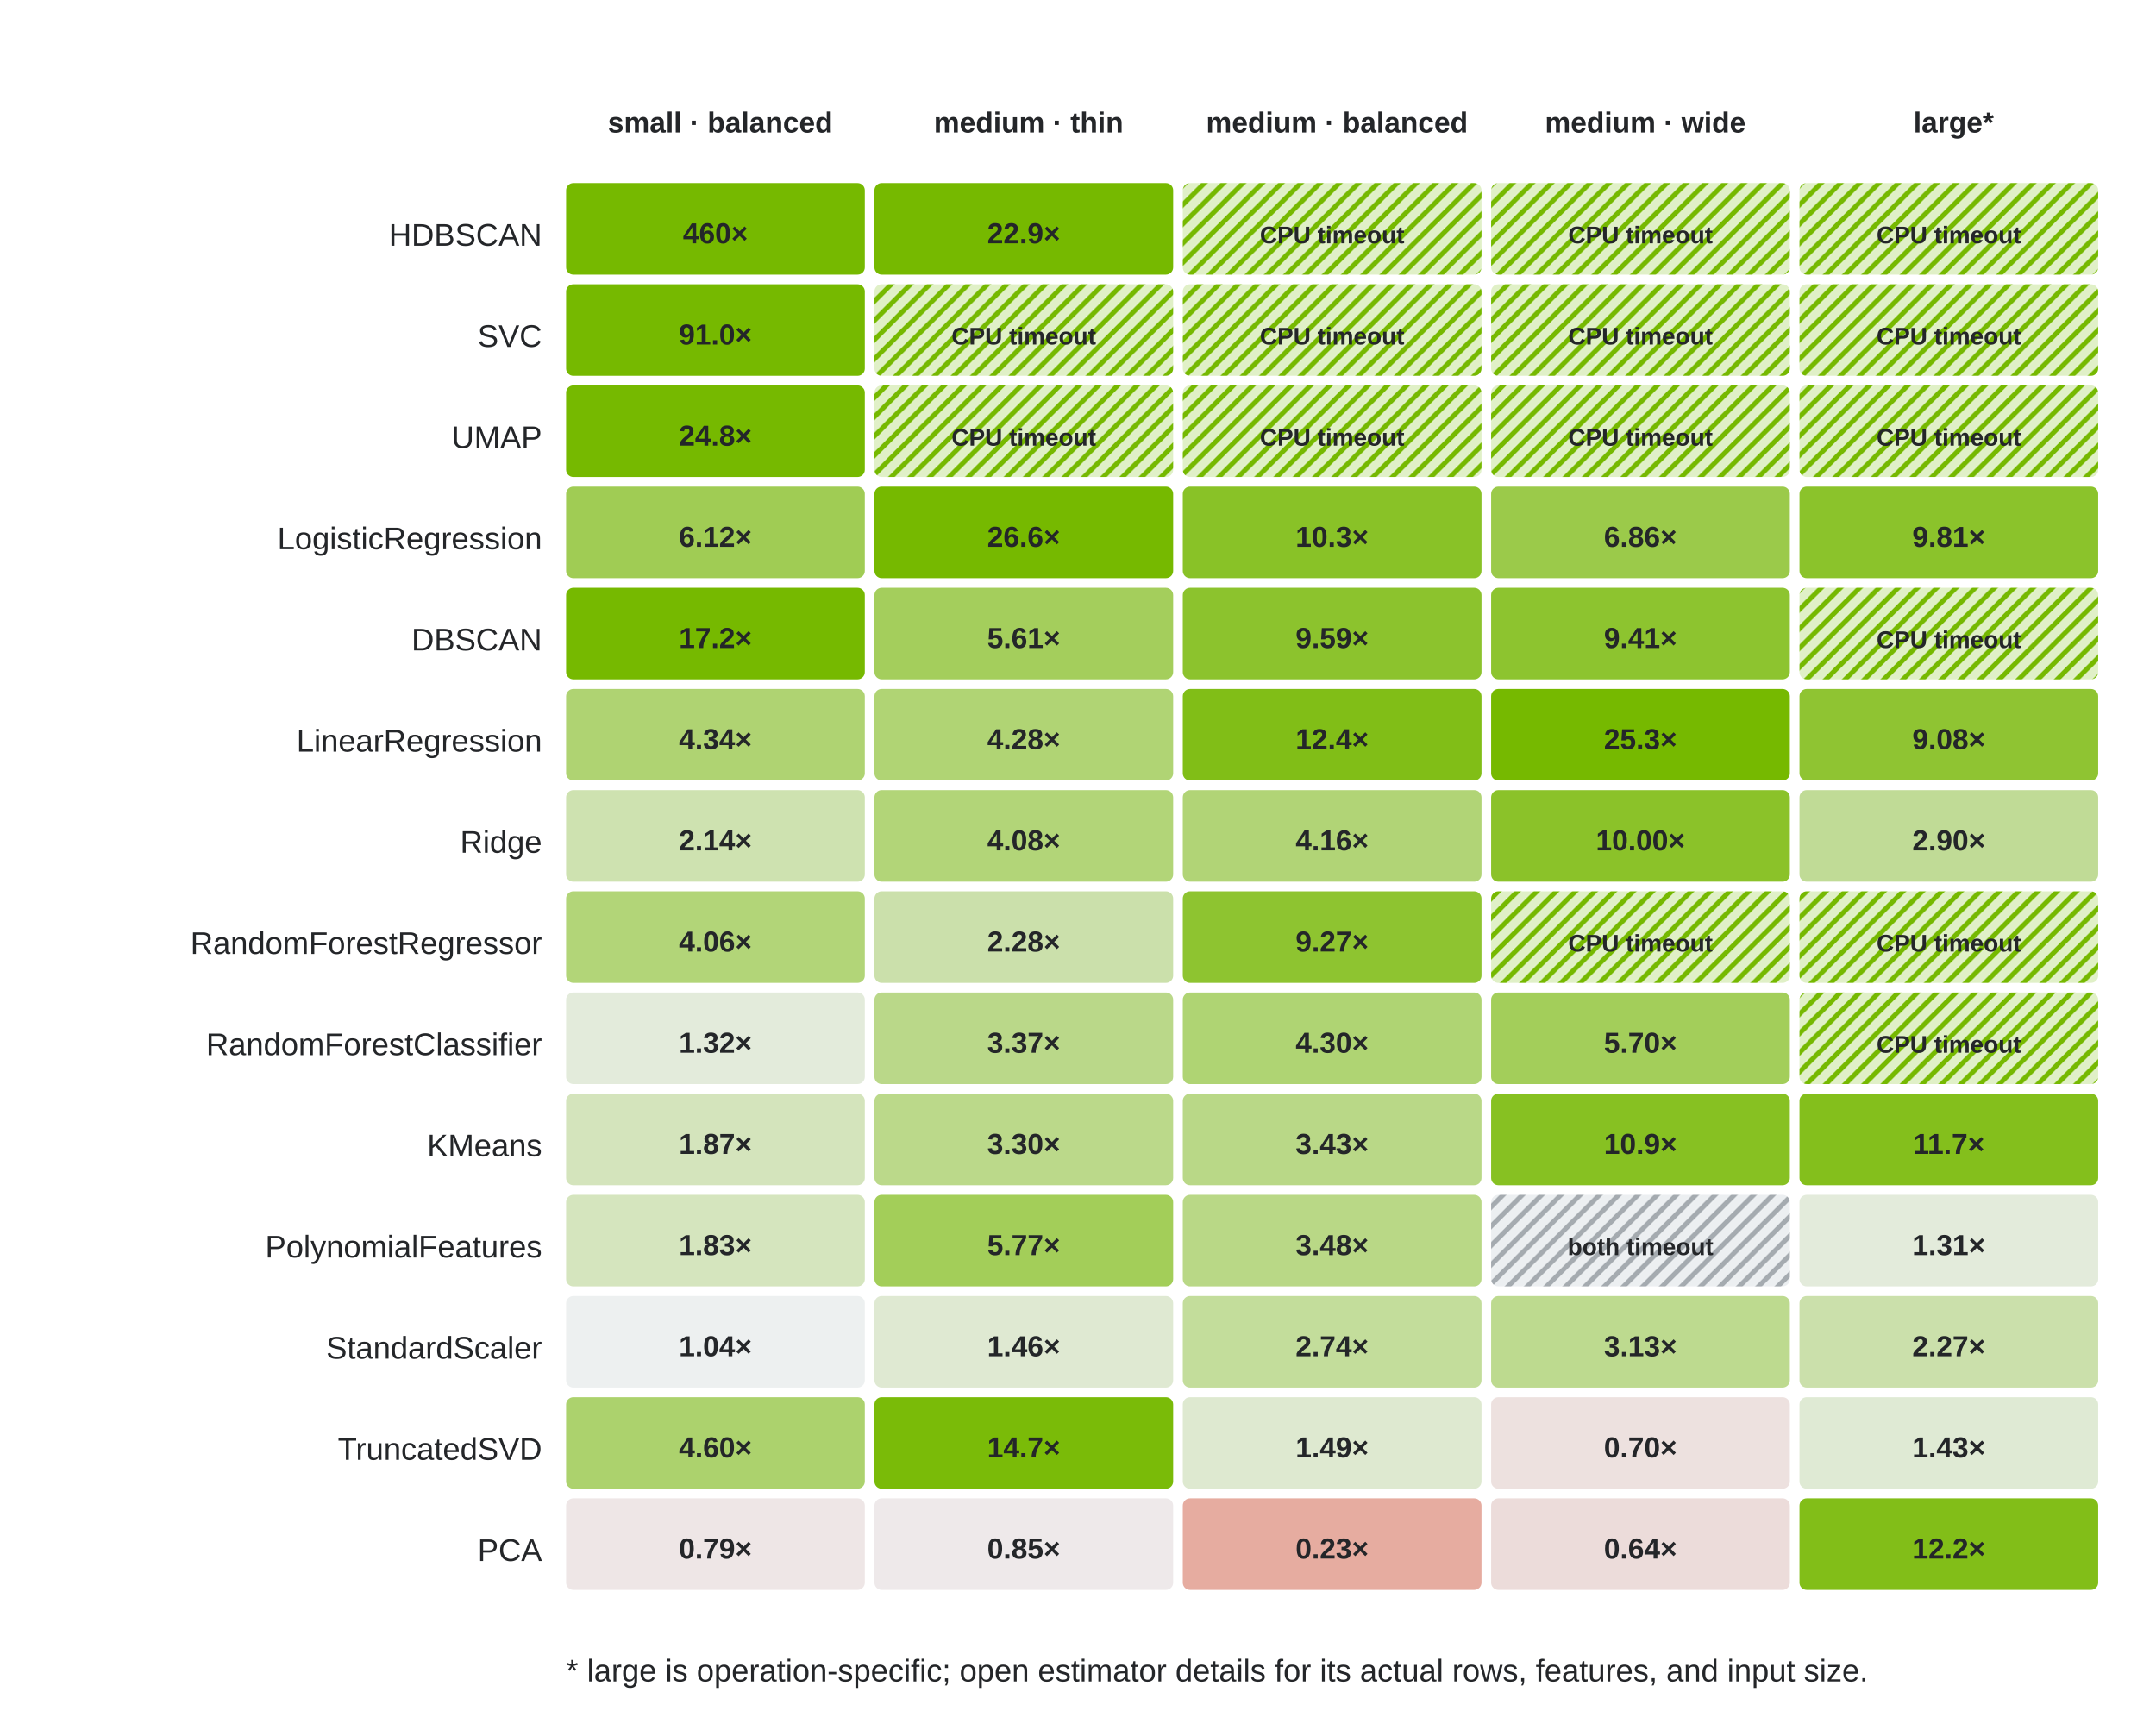
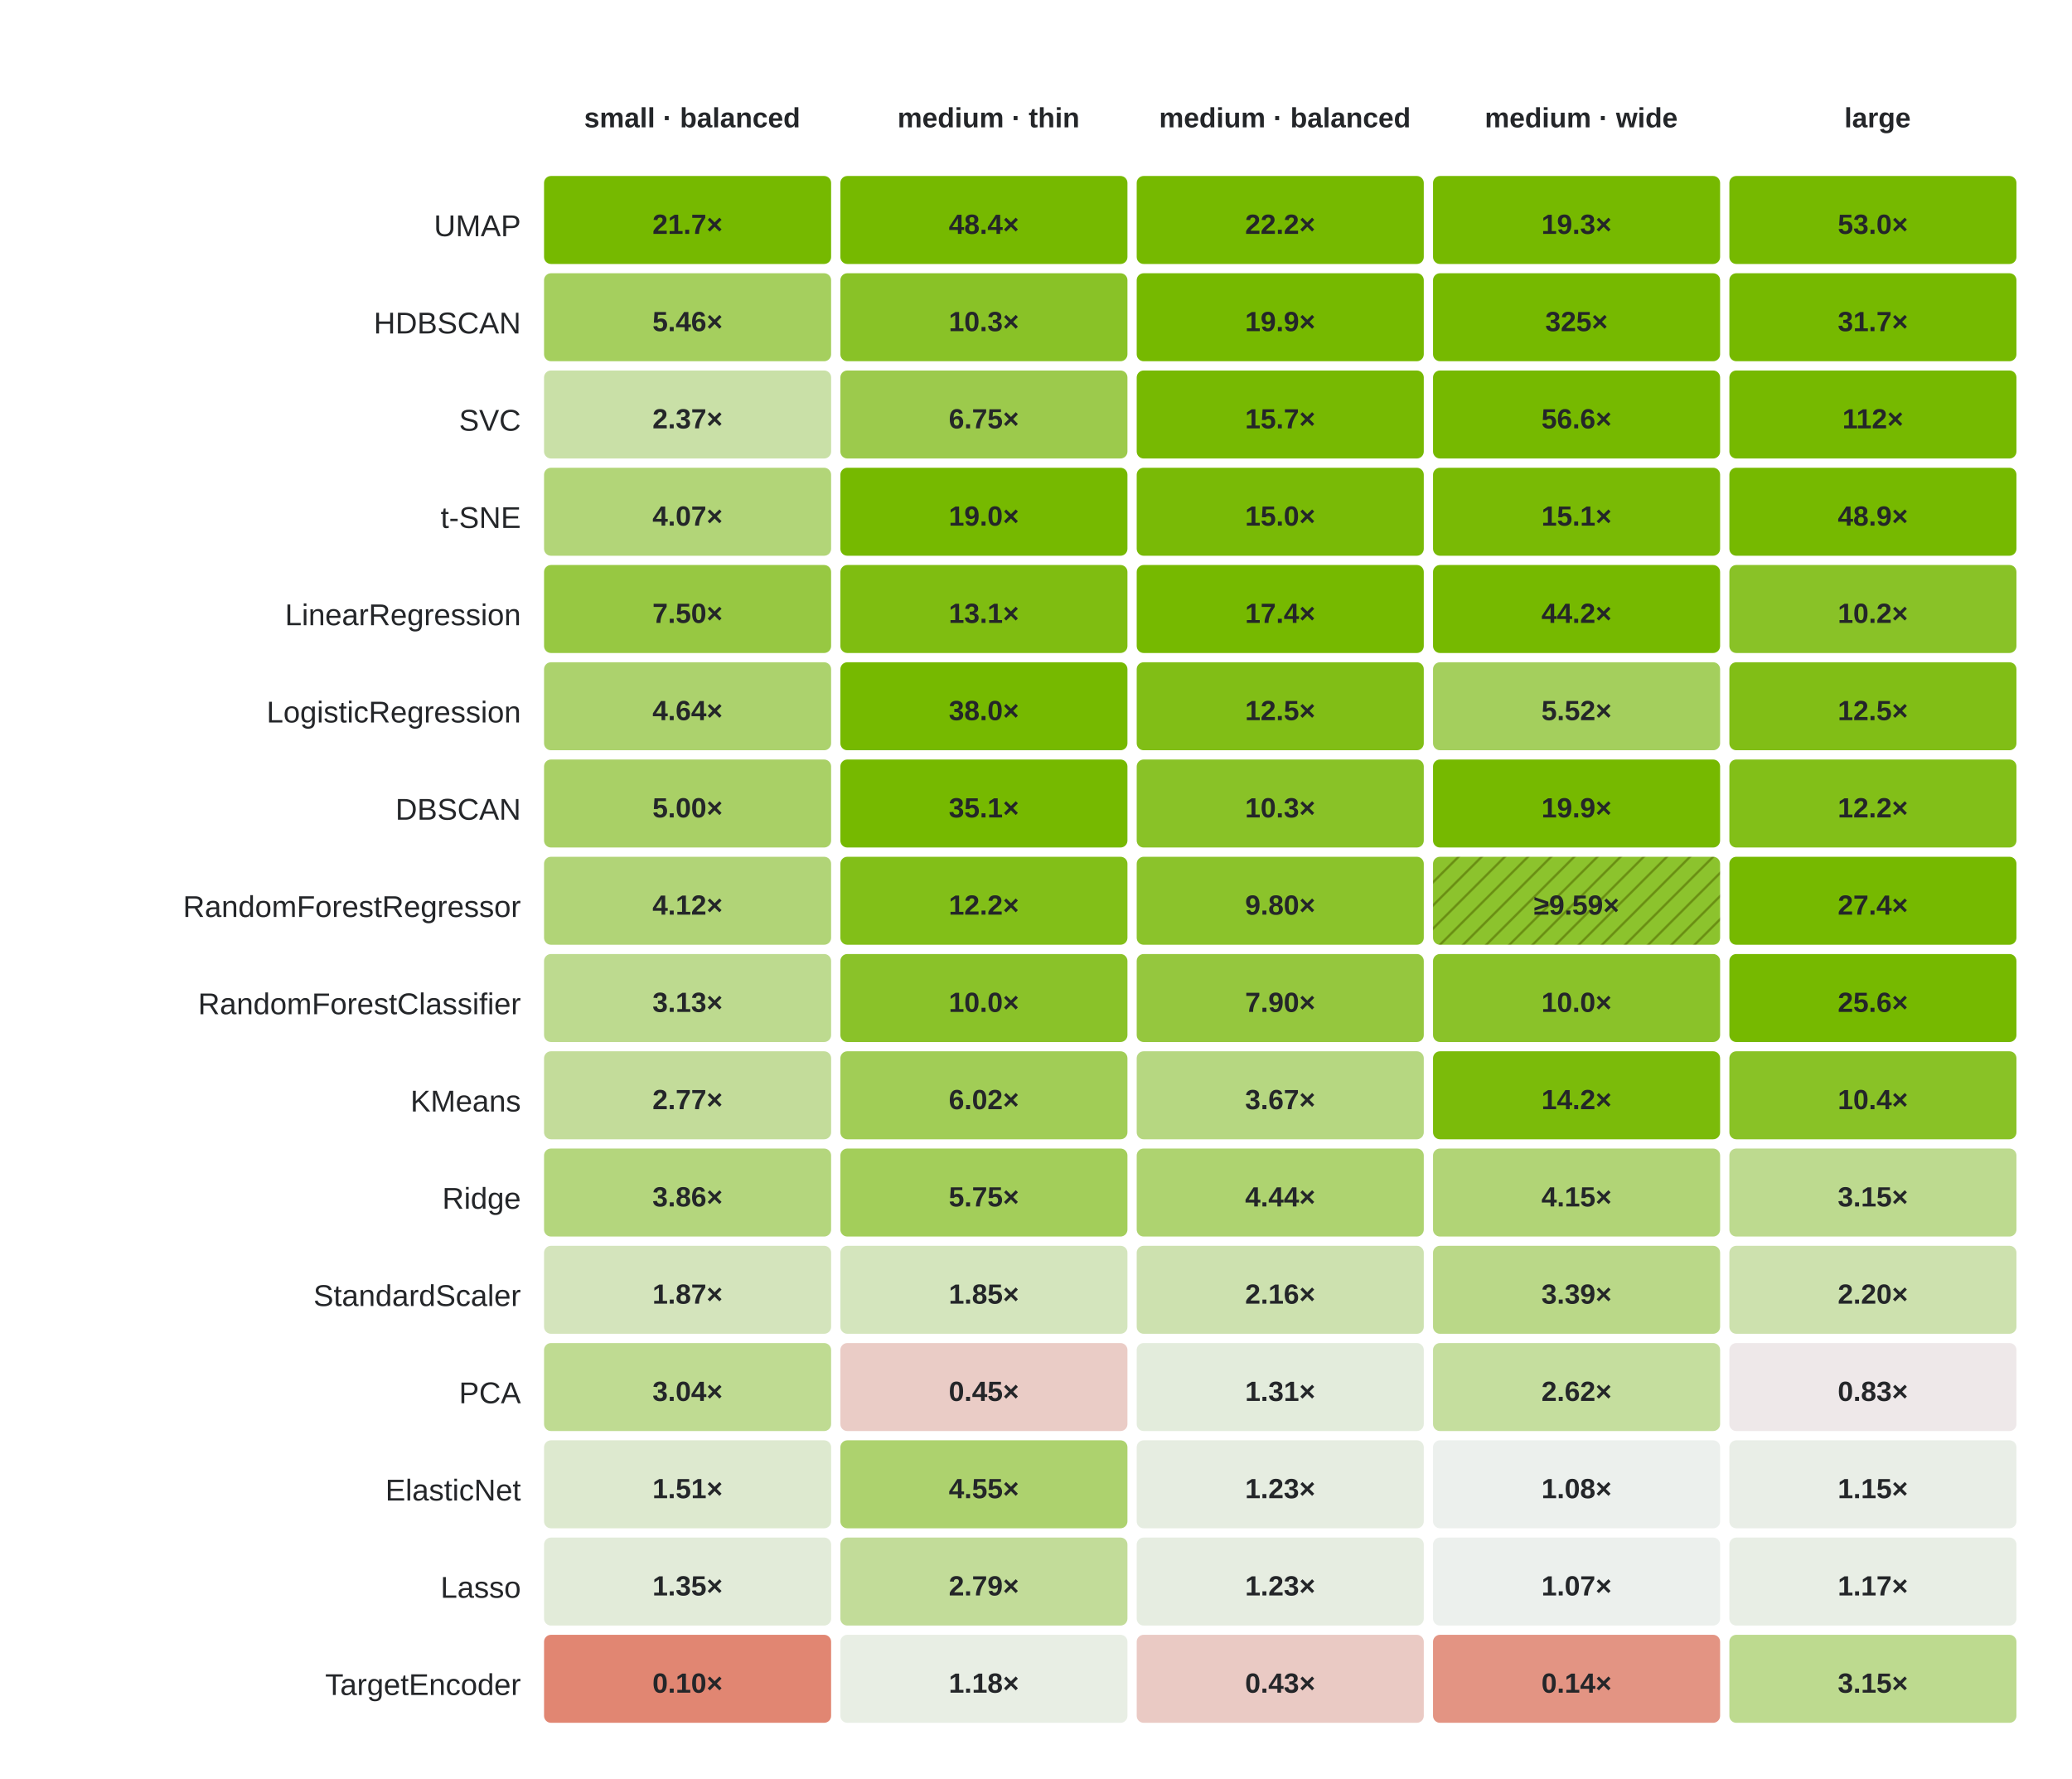
- <svg xmlns="http://www.w3.org/2000/svg" role="img" aria-labelledby="title desc" viewBox="0 0 895 710" width="895" height="710">
+ <svg xmlns="http://www.w3.org/2000/svg" role="img" aria-labelledby="title desc" viewBox="0 0 895 768" width="895" height="768">
  <defs>
-     <pattern id="timeout" width="8" height="8" patternUnits="userSpaceOnUse">
-       <rect width="8" height="8" fill="#eceff1" />
-       <path d="M-2 2L2-2M0 8L8 0M6 10L10 6" stroke="#a5abb0" stroke-width="2" />
+     <pattern id="timeout" width="10" height="10" patternUnits="userSpaceOnUse">
+       <rect width="10" height="10" fill="#eceff1" />
+       <path d="M-2 2L2-2M0 10L10 0M8 12L12 8" stroke="#8f969c" stroke-width="1" stroke-opacity="0.6" />
    </pattern>
-     <pattern id="cpu-timeout" width="8" height="8" patternUnits="userSpaceOnUse">
-       <rect width="8" height="8" fill="#e0f0c7" />
-       <path d="M-2 2L2-2M0 8L8 0M6 10L10 6" stroke="#76b900" stroke-width="2" />
+     <pattern id="lower-bound-8cc32d" width="10" height="10" patternUnits="userSpaceOnUse">
+       <rect width="10" height="10" fill="#8cc32d" />
+       <path d="M-2 2L2-2M0 10L10 0M8 12L12 8" stroke="#4f6500" stroke-width="1" stroke-opacity="0.55" />
    </pattern>
  </defs>
  <style>text{font-family:Arial,sans-serif;fill:#242629}.label{font-size:13px}.head{font-size:12px;font-weight:700}.cell{font-size:12px;font-weight:700}.timeout{font-size:10px}.operation-link{text-decoration:none}.operation-link .label{fill:#242629}</style>
  <text class="head" x="299" y="55" text-anchor="middle">small · balanced</text>
  <text class="head" x="427" y="55" text-anchor="middle">medium · thin</text>
  <text class="head" x="555" y="55" text-anchor="middle">medium · balanced</text>
  <text class="head" x="683" y="55" text-anchor="middle">medium · wide</text>
-   <text class="head" x="811" y="55" text-anchor="middle">large*</text>
+   <text class="head" x="811" y="55" text-anchor="middle">large</text>
+   <a class="operation-link" href="../../cuml-accel/benchmarks/#benchmark-umap" target="_top" aria-label="UMAP.fit_transform; open UMAP estimator details">
+     <text class="label" x="225" y="102" text-anchor="end">UMAP</text>
+   </a>
+   <g role="img" aria-label="UMAP.fit_transform, small.balanced: 21.7×">
+     <rect x="235" y="76" width="124" height="38" rx="3" fill="#76b900" />
+     <text class="cell" x="297" y="101" text-anchor="middle">21.7×</text>
+   </g>
+   <g role="img" aria-label="UMAP.fit_transform, medium.thin: 48.4×">
+     <rect x="363" y="76" width="124" height="38" rx="3" fill="#76b900" />
+     <text class="cell" x="425" y="101" text-anchor="middle">48.4×</text>
+   </g>
+   <g role="img" aria-label="UMAP.fit_transform, medium.balanced: 22.2×">
+     <rect x="491" y="76" width="124" height="38" rx="3" fill="#76b900" />
+     <text class="cell" x="553" y="101" text-anchor="middle">22.2×</text>
+   </g>
+   <g role="img" aria-label="UMAP.fit_transform, medium.wide: 19.3×">
+     <rect x="619" y="76" width="124" height="38" rx="3" fill="#76b900" />
+     <text class="cell" x="681" y="101" text-anchor="middle">19.3×</text>
+   </g>
+   <g role="img" aria-label="UMAP.fit_transform, large: 53.0×">
+     <rect x="747" y="76" width="124" height="38" rx="3" fill="#76b900" />
+     <text class="cell" x="809" y="101" text-anchor="middle">53.0×</text>
+   </g>
  <a class="operation-link" href="../../cuml-accel/benchmarks/#benchmark-hdbscan" target="_top" aria-label="HDBSCAN.fit_predict; open HDBSCAN estimator details">
-     <text class="label" x="225" y="102" text-anchor="end">HDBSCAN</text>
-   </a>
-   <g role="img" aria-label="HDBSCAN.fit_predict, small.balanced: 460×">
-     <rect x="235" y="76" width="124" height="38" rx="3" fill="#76b900" />
-     <text class="cell" x="297" y="101" text-anchor="middle">460×</text>
-   </g>
-   <g role="img" aria-label="HDBSCAN.fit_predict, medium.thin: 22.9×">
-     <rect x="363" y="76" width="124" height="38" rx="3" fill="#76b900" />
-     <text class="cell" x="425" y="101" text-anchor="middle">22.9×</text>
-   </g>
-   <g role="img" aria-label="HDBSCAN.fit_predict, medium.balanced: CPU timeout">
-     <rect x="491" y="76" width="124" height="38" rx="3" fill="url(#cpu-timeout)" />
-     <text class="cell timeout" x="553" y="101" text-anchor="middle">CPU timeout</text>
-   </g>
-   <g role="img" aria-label="HDBSCAN.fit_predict, medium.wide: CPU timeout">
-     <rect x="619" y="76" width="124" height="38" rx="3" fill="url(#cpu-timeout)" />
-     <text class="cell timeout" x="681" y="101" text-anchor="middle">CPU timeout</text>
-   </g>
-   <g role="img" aria-label="HDBSCAN.fit_predict, large: CPU timeout">
-     <rect x="747" y="76" width="124" height="38" rx="3" fill="url(#cpu-timeout)" />
-     <text class="cell timeout" x="809" y="101" text-anchor="middle">CPU timeout</text>
+     <text class="label" x="225" y="144" text-anchor="end">HDBSCAN</text>
+   </a>
+   <g role="img" aria-label="HDBSCAN.fit_predict, small.balanced: 5.46×">
+     <rect x="235" y="118" width="124" height="38" rx="3" fill="#a5cf5e" />
+     <text class="cell" x="297" y="143" text-anchor="middle">5.46×</text>
+   </g>
+   <g role="img" aria-label="HDBSCAN.fit_predict, medium.thin: 10.3×">
+     <rect x="363" y="118" width="124" height="38" rx="3" fill="#89c227" />
+     <text class="cell" x="425" y="143" text-anchor="middle">10.3×</text>
+   </g>
+   <g role="img" aria-label="HDBSCAN.fit_predict, medium.balanced: 19.9×">
+     <rect x="491" y="118" width="124" height="38" rx="3" fill="#76b900" />
+     <text class="cell" x="553" y="143" text-anchor="middle">19.9×</text>
+   </g>
+   <g role="img" aria-label="HDBSCAN.fit_predict, medium.wide: 325×">
+     <rect x="619" y="118" width="124" height="38" rx="3" fill="#76b900" />
+     <text class="cell" x="681" y="143" text-anchor="middle">325×</text>
+   </g>
+   <g role="img" aria-label="HDBSCAN.fit_predict, large: 31.7×">
+     <rect x="747" y="118" width="124" height="38" rx="3" fill="#76b900" />
+     <text class="cell" x="809" y="143" text-anchor="middle">31.7×</text>
  </g>
  <a class="operation-link" href="../../cuml-accel/benchmarks/#benchmark-svc" target="_top" aria-label="SVC.fit; open SVC estimator details">
-     <text class="label" x="225" y="144" text-anchor="end">SVC</text>
-   </a>
-   <g role="img" aria-label="SVC.fit, small.balanced: 91.0×">
-     <rect x="235" y="118" width="124" height="38" rx="3" fill="#76b900" />
-     <text class="cell" x="297" y="143" text-anchor="middle">91.0×</text>
-   </g>
-   <g role="img" aria-label="SVC.fit, medium.thin: CPU timeout">
-     <rect x="363" y="118" width="124" height="38" rx="3" fill="url(#cpu-timeout)" />
-     <text class="cell timeout" x="425" y="143" text-anchor="middle">CPU timeout</text>
-   </g>
-   <g role="img" aria-label="SVC.fit, medium.balanced: CPU timeout">
-     <rect x="491" y="118" width="124" height="38" rx="3" fill="url(#cpu-timeout)" />
-     <text class="cell timeout" x="553" y="143" text-anchor="middle">CPU timeout</text>
-   </g>
-   <g role="img" aria-label="SVC.fit, medium.wide: CPU timeout">
-     <rect x="619" y="118" width="124" height="38" rx="3" fill="url(#cpu-timeout)" />
-     <text class="cell timeout" x="681" y="143" text-anchor="middle">CPU timeout</text>
-   </g>
-   <g role="img" aria-label="SVC.fit, large: CPU timeout">
-     <rect x="747" y="118" width="124" height="38" rx="3" fill="url(#cpu-timeout)" />
-     <text class="cell timeout" x="809" y="143" text-anchor="middle">CPU timeout</text>
-   </g>
-   <a class="operation-link" href="../../cuml-accel/benchmarks/#benchmark-umap" target="_top" aria-label="UMAP.fit_transform; open UMAP estimator details">
-     <text class="label" x="225" y="186" text-anchor="end">UMAP</text>
-   </a>
-   <g role="img" aria-label="UMAP.fit_transform, small.balanced: 24.8×">
-     <rect x="235" y="160" width="124" height="38" rx="3" fill="#76b900" />
-     <text class="cell" x="297" y="185" text-anchor="middle">24.8×</text>
-   </g>
-   <g role="img" aria-label="UMAP.fit_transform, medium.thin: CPU timeout">
-     <rect x="363" y="160" width="124" height="38" rx="3" fill="url(#cpu-timeout)" />
-     <text class="cell timeout" x="425" y="185" text-anchor="middle">CPU timeout</text>
-   </g>
-   <g role="img" aria-label="UMAP.fit_transform, medium.balanced: CPU timeout">
-     <rect x="491" y="160" width="124" height="38" rx="3" fill="url(#cpu-timeout)" />
-     <text class="cell timeout" x="553" y="185" text-anchor="middle">CPU timeout</text>
-   </g>
-   <g role="img" aria-label="UMAP.fit_transform, medium.wide: CPU timeout">
-     <rect x="619" y="160" width="124" height="38" rx="3" fill="url(#cpu-timeout)" />
-     <text class="cell timeout" x="681" y="185" text-anchor="middle">CPU timeout</text>
-   </g>
-   <g role="img" aria-label="UMAP.fit_transform, large: CPU timeout">
-     <rect x="747" y="160" width="124" height="38" rx="3" fill="url(#cpu-timeout)" />
-     <text class="cell timeout" x="809" y="185" text-anchor="middle">CPU timeout</text>
+     <text class="label" x="225" y="186" text-anchor="end">SVC</text>
+   </a>
+   <g role="img" aria-label="SVC.fit, small.balanced: 2.37×">
+     <rect x="235" y="160" width="124" height="38" rx="3" fill="#c9e0a7" />
+     <text class="cell" x="297" y="185" text-anchor="middle">2.37×</text>
+   </g>
+   <g role="img" aria-label="SVC.fit, medium.thin: 6.75×">
+     <rect x="363" y="160" width="124" height="38" rx="3" fill="#9cca4c" />
+     <text class="cell" x="425" y="185" text-anchor="middle">6.75×</text>
+   </g>
+   <g role="img" aria-label="SVC.fit, medium.balanced: 15.7×">
+     <rect x="491" y="160" width="124" height="38" rx="3" fill="#77b902" />
+     <text class="cell" x="553" y="185" text-anchor="middle">15.7×</text>
+   </g>
+   <g role="img" aria-label="SVC.fit, medium.wide: 56.6×">
+     <rect x="619" y="160" width="124" height="38" rx="3" fill="#76b900" />
+     <text class="cell" x="681" y="185" text-anchor="middle">56.6×</text>
+   </g>
+   <g role="img" aria-label="SVC.fit, large: 112×">
+     <rect x="747" y="160" width="124" height="38" rx="3" fill="#76b900" />
+     <text class="cell" x="809" y="185" text-anchor="middle">112×</text>
+   </g>
+   <a class="operation-link" href="../../cuml-accel/benchmarks/#benchmark-tsne" target="_top" aria-label="t-SNE.fit_transform; open t-SNE estimator details">
+     <text class="label" x="225" y="228" text-anchor="end">t-SNE</text>
+   </a>
+   <g role="img" aria-label="t-SNE.fit_transform, small.balanced: 4.07×">
+     <rect x="235" y="202" width="124" height="38" rx="3" fill="#b2d578" />
+     <text class="cell" x="297" y="227" text-anchor="middle">4.07×</text>
+   </g>
+   <g role="img" aria-label="t-SNE.fit_transform, medium.thin: 19.0×">
+     <rect x="363" y="202" width="124" height="38" rx="3" fill="#76b900" />
+     <text class="cell" x="425" y="227" text-anchor="middle">19.0×</text>
+   </g>
+   <g role="img" aria-label="t-SNE.fit_transform, medium.balanced: 15.0×">
+     <rect x="491" y="202" width="124" height="38" rx="3" fill="#79ba06" />
+     <text class="cell" x="553" y="227" text-anchor="middle">15.0×</text>
+   </g>
+   <g role="img" aria-label="t-SNE.fit_transform, medium.wide: 15.1×">
+     <rect x="619" y="202" width="124" height="38" rx="3" fill="#79ba05" />
+     <text class="cell" x="681" y="227" text-anchor="middle">15.1×</text>
+   </g>
+   <g role="img" aria-label="t-SNE.fit_transform, large: 48.9×">
+     <rect x="747" y="202" width="124" height="38" rx="3" fill="#76b900" />
+     <text class="cell" x="809" y="227" text-anchor="middle">48.9×</text>
+   </g>
+   <a class="operation-link" href="../../cuml-accel/benchmarks/#benchmark-linearregression" target="_top" aria-label="LinearRegression.fit; open LinearRegression estimator details">
+     <text class="label" x="225" y="270" text-anchor="end">LinearRegression</text>
+   </a>
+   <g role="img" aria-label="LinearRegression.fit, small.balanced: 7.50×">
+     <rect x="235" y="244" width="124" height="38" rx="3" fill="#97c842" />
+     <text class="cell" x="297" y="269" text-anchor="middle">7.50×</text>
+   </g>
+   <g role="img" aria-label="LinearRegression.fit, medium.thin: 13.1×">
+     <rect x="363" y="244" width="124" height="38" rx="3" fill="#7fbd11" />
+     <text class="cell" x="425" y="269" text-anchor="middle">13.1×</text>
+   </g>
+   <g role="img" aria-label="LinearRegression.fit, medium.balanced: 17.4×">
+     <rect x="491" y="244" width="124" height="38" rx="3" fill="#76b900" />
+     <text class="cell" x="553" y="269" text-anchor="middle">17.4×</text>
+   </g>
+   <g role="img" aria-label="LinearRegression.fit, medium.wide: 44.2×">
+     <rect x="619" y="244" width="124" height="38" rx="3" fill="#76b900" />
+     <text class="cell" x="681" y="269" text-anchor="middle">44.2×</text>
+   </g>
+   <g role="img" aria-label="LinearRegression.fit, large: 10.2×">
+     <rect x="747" y="244" width="124" height="38" rx="3" fill="#89c227" />
+     <text class="cell" x="809" y="269" text-anchor="middle">10.2×</text>
  </g>
  <a class="operation-link" href="../../cuml-accel/benchmarks/#benchmark-logisticregression" target="_top" aria-label="LogisticRegression.fit; open LogisticRegression estimator details">
-     <text class="label" x="225" y="228" text-anchor="end">LogisticRegression</text>
-   </a>
-   <g role="img" aria-label="LogisticRegression.fit, small.balanced: 6.12×">
-     <rect x="235" y="202" width="124" height="38" rx="3" fill="#a0cc54" />
-     <text class="cell" x="297" y="227" text-anchor="middle">6.12×</text>
-   </g>
-   <g role="img" aria-label="LogisticRegression.fit, medium.thin: 26.6×">
-     <rect x="363" y="202" width="124" height="38" rx="3" fill="#76b900" />
-     <text class="cell" x="425" y="227" text-anchor="middle">26.6×</text>
-   </g>
-   <g role="img" aria-label="LogisticRegression.fit, medium.balanced: 10.3×">
-     <rect x="491" y="202" width="124" height="38" rx="3" fill="#89c227" />
-     <text class="cell" x="553" y="227" text-anchor="middle">10.3×</text>
-   </g>
-   <g role="img" aria-label="LogisticRegression.fit, medium.wide: 6.86×">
-     <rect x="619" y="202" width="124" height="38" rx="3" fill="#9bca4a" />
-     <text class="cell" x="681" y="227" text-anchor="middle">6.86×</text>
-   </g>
-   <g role="img" aria-label="LogisticRegression.fit, large: 9.81×">
-     <rect x="747" y="202" width="124" height="38" rx="3" fill="#8bc32b" />
-     <text class="cell" x="809" y="227" text-anchor="middle">9.81×</text>
+     <text class="label" x="225" y="312" text-anchor="end">LogisticRegression</text>
+   </a>
+   <g role="img" aria-label="LogisticRegression.fit, small.balanced: 4.64×">
+     <rect x="235" y="286" width="124" height="38" rx="3" fill="#acd26d" />
+     <text class="cell" x="297" y="311" text-anchor="middle">4.64×</text>
+   </g>
+   <g role="img" aria-label="LogisticRegression.fit, medium.thin: 38.0×">
+     <rect x="363" y="286" width="124" height="38" rx="3" fill="#76b900" />
+     <text class="cell" x="425" y="311" text-anchor="middle">38.0×</text>
+   </g>
+   <g role="img" aria-label="LogisticRegression.fit, medium.balanced: 12.5×">
+     <rect x="491" y="286" width="124" height="38" rx="3" fill="#81be16" />
+     <text class="cell" x="553" y="311" text-anchor="middle">12.5×</text>
+   </g>
+   <g role="img" aria-label="LogisticRegression.fit, medium.wide: 5.52×">
+     <rect x="619" y="286" width="124" height="38" rx="3" fill="#a4cf5d" />
+     <text class="cell" x="681" y="311" text-anchor="middle">5.52×</text>
+   </g>
+   <g role="img" aria-label="LogisticRegression.fit, large: 12.5×">
+     <rect x="747" y="286" width="124" height="38" rx="3" fill="#81be16" />
+     <text class="cell" x="809" y="311" text-anchor="middle">12.5×</text>
  </g>
  <a class="operation-link" href="../../cuml-accel/benchmarks/#benchmark-dbscan" target="_top" aria-label="DBSCAN.fit_predict; open DBSCAN estimator details">
-     <text class="label" x="225" y="270" text-anchor="end">DBSCAN</text>
-   </a>
-   <g role="img" aria-label="DBSCAN.fit_predict, small.balanced: 17.2×">
-     <rect x="235" y="244" width="124" height="38" rx="3" fill="#76b900" />
-     <text class="cell" x="297" y="269" text-anchor="middle">17.2×</text>
-   </g>
-   <g role="img" aria-label="DBSCAN.fit_predict, medium.thin: 5.61×">
-     <rect x="363" y="244" width="124" height="38" rx="3" fill="#a4ce5c" />
-     <text class="cell" x="425" y="269" text-anchor="middle">5.61×</text>
-   </g>
-   <g role="img" aria-label="DBSCAN.fit_predict, medium.balanced: 9.59×">
-     <rect x="491" y="244" width="124" height="38" rx="3" fill="#8cc32d" />
-     <text class="cell" x="553" y="269" text-anchor="middle">9.59×</text>
-   </g>
-   <g role="img" aria-label="DBSCAN.fit_predict, medium.wide: 9.41×">
-     <rect x="619" y="244" width="124" height="38" rx="3" fill="#8dc42f" />
-     <text class="cell" x="681" y="269" text-anchor="middle">9.41×</text>
-   </g>
-   <g role="img" aria-label="DBSCAN.fit_predict, large: CPU timeout">
-     <rect x="747" y="244" width="124" height="38" rx="3" fill="url(#cpu-timeout)" />
-     <text class="cell timeout" x="809" y="269" text-anchor="middle">CPU timeout</text>
-   </g>
-   <a class="operation-link" href="../../cuml-accel/benchmarks/#benchmark-linearregression" target="_top" aria-label="LinearRegression.fit; open LinearRegression estimator details">
-     <text class="label" x="225" y="312" text-anchor="end">LinearRegression</text>
-   </a>
-   <g role="img" aria-label="LinearRegression.fit, small.balanced: 4.34×">
-     <rect x="235" y="286" width="124" height="38" rx="3" fill="#afd372" />
-     <text class="cell" x="297" y="311" text-anchor="middle">4.34×</text>
-   </g>
-   <g role="img" aria-label="LinearRegression.fit, medium.thin: 4.28×">
-     <rect x="363" y="286" width="124" height="38" rx="3" fill="#b0d474" />
-     <text class="cell" x="425" y="311" text-anchor="middle">4.28×</text>
-   </g>
-   <g role="img" aria-label="LinearRegression.fit, medium.balanced: 12.4×">
-     <rect x="491" y="286" width="124" height="38" rx="3" fill="#81be17" />
-     <text class="cell" x="553" y="311" text-anchor="middle">12.4×</text>
-   </g>
-   <g role="img" aria-label="LinearRegression.fit, medium.wide: 25.3×">
-     <rect x="619" y="286" width="124" height="38" rx="3" fill="#76b900" />
-     <text class="cell" x="681" y="311" text-anchor="middle">25.3×</text>
-   </g>
-   <g role="img" aria-label="LinearRegression.fit, large: 9.08×">
-     <rect x="747" y="286" width="124" height="38" rx="3" fill="#8fc432" />
-     <text class="cell" x="809" y="311" text-anchor="middle">9.08×</text>
-   </g>
-   <a class="operation-link" href="../../cuml-accel/benchmarks/#benchmark-ridge" target="_top" aria-label="Ridge.fit; open Ridge estimator details">
-     <text class="label" x="225" y="354" text-anchor="end">Ridge</text>
-   </a>
-   <g role="img" aria-label="Ridge.fit, small.balanced: 2.14×">
-     <rect x="235" y="328" width="124" height="38" rx="3" fill="#cee2b0" />
-     <text class="cell" x="297" y="353" text-anchor="middle">2.14×</text>
-   </g>
-   <g role="img" aria-label="Ridge.fit, medium.thin: 4.08×">
-     <rect x="363" y="328" width="124" height="38" rx="3" fill="#b2d578" />
-     <text class="cell" x="425" y="353" text-anchor="middle">4.08×</text>
-   </g>
-   <g role="img" aria-label="Ridge.fit, medium.balanced: 4.16×">
-     <rect x="491" y="328" width="124" height="38" rx="3" fill="#b1d476" />
-     <text class="cell" x="553" y="353" text-anchor="middle">4.16×</text>
-   </g>
-   <g role="img" aria-label="Ridge.fit, medium.wide: 10.00×">
-     <rect x="619" y="328" width="124" height="38" rx="3" fill="#8bc229" />
-     <text class="cell" x="681" y="353" text-anchor="middle">10.00×</text>
-   </g>
-   <g role="img" aria-label="Ridge.fit, large: 2.90×">
-     <rect x="747" y="328" width="124" height="38" rx="3" fill="#c0db96" />
-     <text class="cell" x="809" y="353" text-anchor="middle">2.90×</text>
+     <text class="label" x="225" y="354" text-anchor="end">DBSCAN</text>
+   </a>
+   <g role="img" aria-label="DBSCAN.fit_predict, small.balanced: 5.00×">
+     <rect x="235" y="328" width="124" height="38" rx="3" fill="#a9d066" />
+     <text class="cell" x="297" y="353" text-anchor="middle">5.00×</text>
+   </g>
+   <g role="img" aria-label="DBSCAN.fit_predict, medium.thin: 35.1×">
+     <rect x="363" y="328" width="124" height="38" rx="3" fill="#76b900" />
+     <text class="cell" x="425" y="353" text-anchor="middle">35.1×</text>
+   </g>
+   <g role="img" aria-label="DBSCAN.fit_predict, medium.balanced: 10.3×">
+     <rect x="491" y="328" width="124" height="38" rx="3" fill="#89c227" />
+     <text class="cell" x="553" y="353" text-anchor="middle">10.3×</text>
+   </g>
+   <g role="img" aria-label="DBSCAN.fit_predict, medium.wide: 19.9×">
+     <rect x="619" y="328" width="124" height="38" rx="3" fill="#76b900" />
+     <text class="cell" x="681" y="353" text-anchor="middle">19.9×</text>
+   </g>
+   <g role="img" aria-label="DBSCAN.fit_predict, large: 12.2×">
+     <rect x="747" y="328" width="124" height="38" rx="3" fill="#82bf18" />
+     <text class="cell" x="809" y="353" text-anchor="middle">12.2×</text>
  </g>
  <a class="operation-link" href="../../cuml-accel/benchmarks/#benchmark-randomforestregressor" target="_top" aria-label="RandomForestRegressor.fit; open RandomForestRegressor estimator details">
    <text class="label" x="225" y="396" text-anchor="end">RandomForestRegressor</text>
  </a>
-   <g role="img" aria-label="RandomForestRegressor.fit, small.balanced: 4.06×">
-     <rect x="235" y="370" width="124" height="38" rx="3" fill="#b2d578" />
-     <text class="cell" x="297" y="395" text-anchor="middle">4.06×</text>
-   </g>
-   <g role="img" aria-label="RandomForestRegressor.fit, medium.thin: 2.28×">
-     <rect x="363" y="370" width="124" height="38" rx="3" fill="#cbe0ab" />
-     <text class="cell" x="425" y="395" text-anchor="middle">2.28×</text>
-   </g>
-   <g role="img" aria-label="RandomForestRegressor.fit, medium.balanced: 9.27×">
-     <rect x="491" y="370" width="124" height="38" rx="3" fill="#8ec430" />
-     <text class="cell" x="553" y="395" text-anchor="middle">9.27×</text>
-   </g>
-   <g role="img" aria-label="RandomForestRegressor.fit, medium.wide: CPU timeout">
-     <rect x="619" y="370" width="124" height="38" rx="3" fill="url(#cpu-timeout)" />
-     <text class="cell timeout" x="681" y="395" text-anchor="middle">CPU timeout</text>
-   </g>
-   <g role="img" aria-label="RandomForestRegressor.fit, large: CPU timeout">
-     <rect x="747" y="370" width="124" height="38" rx="3" fill="url(#cpu-timeout)" />
-     <text class="cell timeout" x="809" y="395" text-anchor="middle">CPU timeout</text>
+   <g role="img" aria-label="RandomForestRegressor.fit, small.balanced: 4.12×">
+     <rect x="235" y="370" width="124" height="38" rx="3" fill="#b1d477" />
+     <text class="cell" x="297" y="395" text-anchor="middle">4.12×</text>
+   </g>
+   <g role="img" aria-label="RandomForestRegressor.fit, medium.thin: 12.2×">
+     <rect x="363" y="370" width="124" height="38" rx="3" fill="#82bf18" />
+     <text class="cell" x="425" y="395" text-anchor="middle">12.2×</text>
+   </g>
+   <g role="img" aria-label="RandomForestRegressor.fit, medium.balanced: 9.80×">
+     <rect x="491" y="370" width="124" height="38" rx="3" fill="#8bc32b" />
+     <text class="cell" x="553" y="395" text-anchor="middle">9.80×</text>
+   </g>
+   <g role="img" aria-label="RandomForestRegressor.fit, medium.wide: ≥9.59× (CPU timeout)">
+     <rect x="619" y="370" width="124" height="38" rx="3" fill="url(#lower-bound-8cc32d)" />
+     <text class="cell" x="681" y="395" text-anchor="middle">≥9.59×</text>
+   </g>
+   <g role="img" aria-label="RandomForestRegressor.fit, large: 27.4×">
+     <rect x="747" y="370" width="124" height="38" rx="3" fill="#76b900" />
+     <text class="cell" x="809" y="395" text-anchor="middle">27.4×</text>
  </g>
  <a class="operation-link" href="../../cuml-accel/benchmarks/#benchmark-randomforestclassifier" target="_top" aria-label="RandomForestClassifier.fit; open RandomForestClassifier estimator details">
    <text class="label" x="225" y="438" text-anchor="end">RandomForestClassifier</text>
  </a>
-   <g role="img" aria-label="RandomForestClassifier.fit, small.balanced: 1.32×">
-     <rect x="235" y="412" width="124" height="38" rx="3" fill="#e3ebdb" />
-     <text class="cell" x="297" y="437" text-anchor="middle">1.32×</text>
-   </g>
-   <g role="img" aria-label="RandomForestClassifier.fit, medium.thin: 3.37×">
-     <rect x="363" y="412" width="124" height="38" rx="3" fill="#bad889" />
-     <text class="cell" x="425" y="437" text-anchor="middle">3.37×</text>
-   </g>
-   <g role="img" aria-label="RandomForestClassifier.fit, medium.balanced: 4.30×">
-     <rect x="491" y="412" width="124" height="38" rx="3" fill="#afd473" />
-     <text class="cell" x="553" y="437" text-anchor="middle">4.30×</text>
-   </g>
-   <g role="img" aria-label="RandomForestClassifier.fit, medium.wide: 5.70×">
-     <rect x="619" y="412" width="124" height="38" rx="3" fill="#a3ce5a" />
-     <text class="cell" x="681" y="437" text-anchor="middle">5.70×</text>
-   </g>
-   <g role="img" aria-label="RandomForestClassifier.fit, large: CPU timeout">
-     <rect x="747" y="412" width="124" height="38" rx="3" fill="url(#cpu-timeout)" />
-     <text class="cell timeout" x="809" y="437" text-anchor="middle">CPU timeout</text>
+   <g role="img" aria-label="RandomForestClassifier.fit, small.balanced: 3.13×">
+     <rect x="235" y="412" width="124" height="38" rx="3" fill="#bdda8f" />
+     <text class="cell" x="297" y="437" text-anchor="middle">3.13×</text>
+   </g>
+   <g role="img" aria-label="RandomForestClassifier.fit, medium.thin: 10.0×">
+     <rect x="363" y="412" width="124" height="38" rx="3" fill="#8ac229" />
+     <text class="cell" x="425" y="437" text-anchor="middle">10.0×</text>
+   </g>
+   <g role="img" aria-label="RandomForestClassifier.fit, medium.balanced: 7.90×">
+     <rect x="491" y="412" width="124" height="38" rx="3" fill="#95c73e" />
+     <text class="cell" x="553" y="437" text-anchor="middle">7.90×</text>
+   </g>
+   <g role="img" aria-label="RandomForestClassifier.fit, medium.wide: 10.0×">
+     <rect x="619" y="412" width="124" height="38" rx="3" fill="#8ac229" />
+     <text class="cell" x="681" y="437" text-anchor="middle">10.0×</text>
+   </g>
+   <g role="img" aria-label="RandomForestClassifier.fit, large: 25.6×">
+     <rect x="747" y="412" width="124" height="38" rx="3" fill="#76b900" />
+     <text class="cell" x="809" y="437" text-anchor="middle">25.6×</text>
  </g>
  <a class="operation-link" href="../../cuml-accel/benchmarks/#benchmark-kmeans" target="_top" aria-label="KMeans.fit_predict; open KMeans estimator details">
    <text class="label" x="225" y="480" text-anchor="end">KMeans</text>
  </a>
-   <g role="img" aria-label="KMeans.fit_predict, small.balanced: 1.87×">
-     <rect x="235" y="454" width="124" height="38" rx="3" fill="#d4e4bc" />
-     <text class="cell" x="297" y="479" text-anchor="middle">1.87×</text>
-   </g>
-   <g role="img" aria-label="KMeans.fit_predict, medium.thin: 3.30×">
-     <rect x="363" y="454" width="124" height="38" rx="3" fill="#bbd98a" />
-     <text class="cell" x="425" y="479" text-anchor="middle">3.30×</text>
-   </g>
-   <g role="img" aria-label="KMeans.fit_predict, medium.balanced: 3.43×">
-     <rect x="491" y="454" width="124" height="38" rx="3" fill="#b9d887" />
-     <text class="cell" x="553" y="479" text-anchor="middle">3.43×</text>
-   </g>
-   <g role="img" aria-label="KMeans.fit_predict, medium.wide: 10.9×">
-     <rect x="619" y="454" width="124" height="38" rx="3" fill="#87c122" />
-     <text class="cell" x="681" y="479" text-anchor="middle">10.9×</text>
-   </g>
-   <g role="img" aria-label="KMeans.fit_predict, large: 11.7×">
-     <rect x="747" y="454" width="124" height="38" rx="3" fill="#84bf1c" />
-     <text class="cell" x="809" y="479" text-anchor="middle">11.7×</text>
-   </g>
-   <a class="operation-link" href="../../cuml-accel/benchmarks/#benchmark-polynomialfeatures" target="_top" aria-label="PolynomialFeatures.fit_transform; open PolynomialFeatures estimator details">
-     <text class="label" x="225" y="522" text-anchor="end">PolynomialFeatures</text>
-   </a>
-   <g role="img" aria-label="PolynomialFeatures.fit_transform, small.balanced: 1.83×">
-     <rect x="235" y="496" width="124" height="38" rx="3" fill="#d5e5be" />
-     <text class="cell" x="297" y="521" text-anchor="middle">1.83×</text>
-   </g>
-   <g role="img" aria-label="PolynomialFeatures.fit_transform, medium.thin: 5.77×">
-     <rect x="363" y="496" width="124" height="38" rx="3" fill="#a3ce59" />
-     <text class="cell" x="425" y="521" text-anchor="middle">5.77×</text>
-   </g>
-   <g role="img" aria-label="PolynomialFeatures.fit_transform, medium.balanced: 3.48×">
-     <rect x="491" y="496" width="124" height="38" rx="3" fill="#b9d886" />
-     <text class="cell" x="553" y="521" text-anchor="middle">3.48×</text>
-   </g>
-   <g role="img" aria-label="PolynomialFeatures.fit_transform, medium.wide: CPU + GPU timeout">
-     <rect x="619" y="496" width="124" height="38" rx="3" fill="url(#timeout)" />
-     <text class="cell timeout" x="681" y="521" text-anchor="middle">both timeout</text>
-   </g>
-   <g role="img" aria-label="PolynomialFeatures.fit_transform, large: 1.31×">
-     <rect x="747" y="496" width="124" height="38" rx="3" fill="#e3ebdb" />
-     <text class="cell" x="809" y="521" text-anchor="middle">1.31×</text>
+   <g role="img" aria-label="KMeans.fit_predict, small.balanced: 2.77×">
+     <rect x="235" y="454" width="124" height="38" rx="3" fill="#c3dc9a" />
+     <text class="cell" x="297" y="479" text-anchor="middle">2.77×</text>
+   </g>
+   <g role="img" aria-label="KMeans.fit_predict, medium.thin: 6.02×">
+     <rect x="363" y="454" width="124" height="38" rx="3" fill="#a1cd56" />
+     <text class="cell" x="425" y="479" text-anchor="middle">6.02×</text>
+   </g>
+   <g role="img" aria-label="KMeans.fit_predict, medium.balanced: 3.67×">
+     <rect x="491" y="454" width="124" height="38" rx="3" fill="#b6d781" />
+     <text class="cell" x="553" y="479" text-anchor="middle">3.67×</text>
+   </g>
+   <g role="img" aria-label="KMeans.fit_predict, medium.wide: 14.2×">
+     <rect x="619" y="454" width="124" height="38" rx="3" fill="#7bbb0a" />
+     <text class="cell" x="681" y="479" text-anchor="middle">14.2×</text>
+   </g>
+   <g role="img" aria-label="KMeans.fit_predict, large: 10.4×">
+     <rect x="747" y="454" width="124" height="38" rx="3" fill="#89c226" />
+     <text class="cell" x="809" y="479" text-anchor="middle">10.4×</text>
+   </g>
+   <a class="operation-link" href="../../cuml-accel/benchmarks/#benchmark-ridge" target="_top" aria-label="Ridge.fit; open Ridge estimator details">
+     <text class="label" x="225" y="522" text-anchor="end">Ridge</text>
+   </a>
+   <g role="img" aria-label="Ridge.fit, small.balanced: 3.86×">
+     <rect x="235" y="496" width="124" height="38" rx="3" fill="#b4d67d" />
+     <text class="cell" x="297" y="521" text-anchor="middle">3.86×</text>
+   </g>
+   <g role="img" aria-label="Ridge.fit, medium.thin: 5.75×">
+     <rect x="363" y="496" width="124" height="38" rx="3" fill="#a3ce5a" />
+     <text class="cell" x="425" y="521" text-anchor="middle">5.75×</text>
+   </g>
+   <g role="img" aria-label="Ridge.fit, medium.balanced: 4.44×">
+     <rect x="491" y="496" width="124" height="38" rx="3" fill="#aed370" />
+     <text class="cell" x="553" y="521" text-anchor="middle">4.44×</text>
+   </g>
+   <g role="img" aria-label="Ridge.fit, medium.wide: 4.15×">
+     <rect x="619" y="496" width="124" height="38" rx="3" fill="#b1d476" />
+     <text class="cell" x="681" y="521" text-anchor="middle">4.15×</text>
+   </g>
+   <g role="img" aria-label="Ridge.fit, large: 3.15×">
+     <rect x="747" y="496" width="124" height="38" rx="3" fill="#bdda8f" />
+     <text class="cell" x="809" y="521" text-anchor="middle">3.15×</text>
  </g>
  <a class="operation-link" href="../../cuml-accel/benchmarks/#benchmark-standardscaler" target="_top" aria-label="StandardScaler.fit_transform; open StandardScaler estimator details">
    <text class="label" x="225" y="564" text-anchor="end">StandardScaler</text>
  </a>
-   <g role="img" aria-label="StandardScaler.fit_transform, small.balanced: 1.04×">
-     <rect x="235" y="538" width="124" height="38" rx="3" fill="#edf0f0" />
-     <text class="cell" x="297" y="563" text-anchor="middle">1.04×</text>
-   </g>
-   <g role="img" aria-label="StandardScaler.fit_transform, medium.thin: 1.46×">
-     <rect x="363" y="538" width="124" height="38" rx="3" fill="#dfe9d2" />
-     <text class="cell" x="425" y="563" text-anchor="middle">1.46×</text>
-   </g>
-   <g role="img" aria-label="StandardScaler.fit_transform, medium.balanced: 2.74×">
-     <rect x="491" y="538" width="124" height="38" rx="3" fill="#c3dd9b" />
-     <text class="cell" x="553" y="563" text-anchor="middle">2.74×</text>
-   </g>
-   <g role="img" aria-label="StandardScaler.fit_transform, medium.wide: 3.13×">
-     <rect x="619" y="538" width="124" height="38" rx="3" fill="#bdda8f" />
-     <text class="cell" x="681" y="563" text-anchor="middle">3.13×</text>
-   </g>
-   <g role="img" aria-label="StandardScaler.fit_transform, large: 2.27×">
-     <rect x="747" y="538" width="124" height="38" rx="3" fill="#cbe0ab" />
-     <text class="cell" x="809" y="563" text-anchor="middle">2.27×</text>
-   </g>
-   <a class="operation-link" href="../../cuml-accel/benchmarks/#benchmark-truncatedsvd" target="_top" aria-label="TruncatedSVD.fit_transform; open TruncatedSVD estimator details">
-     <text class="label" x="225" y="606" text-anchor="end">TruncatedSVD</text>
-   </a>
-   <g role="img" aria-label="TruncatedSVD.fit_transform, small.balanced: 4.60×">
-     <rect x="235" y="580" width="124" height="38" rx="3" fill="#acd26d" />
-     <text class="cell" x="297" y="605" text-anchor="middle">4.60×</text>
-   </g>
-   <g role="img" aria-label="TruncatedSVD.fit_transform, medium.thin: 14.7×">
-     <rect x="363" y="580" width="124" height="38" rx="3" fill="#7abb08" />
-     <text class="cell" x="425" y="605" text-anchor="middle">14.7×</text>
-   </g>
-   <g role="img" aria-label="TruncatedSVD.fit_transform, medium.balanced: 1.49×">
-     <rect x="491" y="580" width="124" height="38" rx="3" fill="#dee9d0" />
-     <text class="cell" x="553" y="605" text-anchor="middle">1.49×</text>
-   </g>
-   <g role="img" aria-label="TruncatedSVD.fit_transform, medium.wide: 0.70×">
-     <rect x="619" y="580" width="124" height="38" rx="3" fill="#ede1df" />
-     <text class="cell" x="681" y="605" text-anchor="middle">0.70×</text>
-   </g>
-   <g role="img" aria-label="TruncatedSVD.fit_transform, large: 1.43×">
-     <rect x="747" y="580" width="124" height="38" rx="3" fill="#dfead4" />
-     <text class="cell" x="809" y="605" text-anchor="middle">1.43×</text>
+   <g role="img" aria-label="StandardScaler.fit_transform, small.balanced: 1.87×">
+     <rect x="235" y="538" width="124" height="38" rx="3" fill="#d4e4bc" />
+     <text class="cell" x="297" y="563" text-anchor="middle">1.87×</text>
+   </g>
+   <g role="img" aria-label="StandardScaler.fit_transform, medium.thin: 1.85×">
+     <rect x="363" y="538" width="124" height="38" rx="3" fill="#d4e5bd" />
+     <text class="cell" x="425" y="563" text-anchor="middle">1.85×</text>
+   </g>
+   <g role="img" aria-label="StandardScaler.fit_transform, medium.balanced: 2.16×">
+     <rect x="491" y="538" width="124" height="38" rx="3" fill="#cde1af" />
+     <text class="cell" x="553" y="563" text-anchor="middle">2.16×</text>
+   </g>
+   <g role="img" aria-label="StandardScaler.fit_transform, medium.wide: 3.39×">
+     <rect x="619" y="538" width="124" height="38" rx="3" fill="#bad888" />
+     <text class="cell" x="681" y="563" text-anchor="middle">3.39×</text>
+   </g>
+   <g role="img" aria-label="StandardScaler.fit_transform, large: 2.20×">
+     <rect x="747" y="538" width="124" height="38" rx="3" fill="#cde1ae" />
+     <text class="cell" x="809" y="563" text-anchor="middle">2.20×</text>
  </g>
  <a class="operation-link" href="../../cuml-accel/benchmarks/#benchmark-pca" target="_top" aria-label="PCA.fit_transform; open PCA estimator details">
-     <text class="label" x="225" y="648" text-anchor="end">PCA</text>
-   </a>
-   <g role="img" aria-label="PCA.fit_transform, small.balanced: 0.79×">
-     <rect x="235" y="622" width="124" height="38" rx="3" fill="#eee6e6" />
-     <text class="cell" x="297" y="647" text-anchor="middle">0.79×</text>
-   </g>
-   <g role="img" aria-label="PCA.fit_transform, medium.thin: 0.85×">
-     <rect x="363" y="622" width="124" height="38" rx="3" fill="#eee9ea" />
-     <text class="cell" x="425" y="647" text-anchor="middle">0.85×</text>
-   </g>
-   <g role="img" aria-label="PCA.fit_transform, medium.balanced: 0.23×">
-     <rect x="491" y="622" width="124" height="38" rx="3" fill="#e6aca0" />
-     <text class="cell" x="553" y="647" text-anchor="middle">0.23×</text>
-   </g>
-   <g role="img" aria-label="PCA.fit_transform, medium.wide: 0.64×">
-     <rect x="619" y="622" width="124" height="38" rx="3" fill="#ecdcda" />
-     <text class="cell" x="681" y="647" text-anchor="middle">0.64×</text>
-   </g>
-   <g role="img" aria-label="PCA.fit_transform, large: 12.2×">
-     <rect x="747" y="622" width="124" height="38" rx="3" fill="#82be18" />
-     <text class="cell" x="809" y="647" text-anchor="middle">12.2×</text>
-   </g>
-   <text class="label" x="235" y="698">* large is operation-specific; open estimator details for its actual rows, features, and input size.</text>
+     <text class="label" x="225" y="606" text-anchor="end">PCA</text>
+   </a>
+   <g role="img" aria-label="PCA.fit_transform, small.balanced: 3.04×">
+     <rect x="235" y="580" width="124" height="38" rx="3" fill="#bfdb92" />
+     <text class="cell" x="297" y="605" text-anchor="middle">3.04×</text>
+   </g>
+   <g role="img" aria-label="PCA.fit_transform, medium.thin: 0.45×">
+     <rect x="363" y="580" width="124" height="38" rx="3" fill="#eaccc6" />
+     <text class="cell" x="425" y="605" text-anchor="middle">0.45×</text>
+   </g>
+   <g role="img" aria-label="PCA.fit_transform, medium.balanced: 1.31×">
+     <rect x="491" y="580" width="124" height="38" rx="3" fill="#e3ecdc" />
+     <text class="cell" x="553" y="605" text-anchor="middle">1.31×</text>
+   </g>
+   <g role="img" aria-label="PCA.fit_transform, medium.wide · medium-wide · 1,024 components: 2.62×">
+     <rect x="619" y="580" width="124" height="38" rx="3" fill="#c5de9e" />
+     <text class="cell" x="681" y="605" text-anchor="middle">2.62×</text>
+   </g>
+   <g role="img" aria-label="PCA.fit_transform, large: 0.83×">
+     <rect x="747" y="580" width="124" height="38" rx="3" fill="#eee8e9" />
+     <text class="cell" x="809" y="605" text-anchor="middle">0.83×</text>
+   </g>
+   <a class="operation-link" href="../../cuml-accel/benchmarks/#benchmark-elasticnet" target="_top" aria-label="ElasticNet.fit; open ElasticNet estimator details">
+     <text class="label" x="225" y="648" text-anchor="end">ElasticNet</text>
+   </a>
+   <g role="img" aria-label="ElasticNet.fit, small.balanced: 1.51×">
+     <rect x="235" y="622" width="124" height="38" rx="3" fill="#dde9cf" />
+     <text class="cell" x="297" y="647" text-anchor="middle">1.51×</text>
+   </g>
+   <g role="img" aria-label="ElasticNet.fit, medium.thin: 4.55×">
+     <rect x="363" y="622" width="124" height="38" rx="3" fill="#add26e" />
+     <text class="cell" x="425" y="647" text-anchor="middle">4.55×</text>
+   </g>
+   <g role="img" aria-label="ElasticNet.fit, medium.balanced: 1.23×">
+     <rect x="491" y="622" width="124" height="38" rx="3" fill="#e6ede1" />
+     <text class="cell" x="553" y="647" text-anchor="middle">1.23×</text>
+   </g>
+   <g role="img" aria-label="ElasticNet.fit, medium.wide: 1.08×">
+     <rect x="619" y="622" width="124" height="38" rx="3" fill="#ecf0ed" />
+     <text class="cell" x="681" y="647" text-anchor="middle">1.08×</text>
+   </g>
+   <g role="img" aria-label="ElasticNet.fit, large: 1.15×">
+     <rect x="747" y="622" width="124" height="38" rx="3" fill="#e9eee7" />
+     <text class="cell" x="809" y="647" text-anchor="middle">1.15×</text>
+   </g>
+   <a class="operation-link" href="../../cuml-accel/benchmarks/#benchmark-lasso" target="_top" aria-label="Lasso.fit; open Lasso estimator details">
+     <text class="label" x="225" y="690" text-anchor="end">Lasso</text>
+   </a>
+   <g role="img" aria-label="Lasso.fit, small.balanced: 1.35×">
+     <rect x="235" y="664" width="124" height="38" rx="3" fill="#e2ebd9" />
+     <text class="cell" x="297" y="689" text-anchor="middle">1.35×</text>
+   </g>
+   <g role="img" aria-label="Lasso.fit, medium.thin: 2.79×">
+     <rect x="363" y="664" width="124" height="38" rx="3" fill="#c2dc99" />
+     <text class="cell" x="425" y="689" text-anchor="middle">2.79×</text>
+   </g>
+   <g role="img" aria-label="Lasso.fit, medium.balanced: 1.23×">
+     <rect x="491" y="664" width="124" height="38" rx="3" fill="#e6ede1" />
+     <text class="cell" x="553" y="689" text-anchor="middle">1.23×</text>
+   </g>
+   <g role="img" aria-label="Lasso.fit, medium.wide: 1.07×">
+     <rect x="619" y="664" width="124" height="38" rx="3" fill="#ecf0ed" />
+     <text class="cell" x="681" y="689" text-anchor="middle">1.07×</text>
+   </g>
+   <g role="img" aria-label="Lasso.fit, large: 1.17×">
+     <rect x="747" y="664" width="124" height="38" rx="3" fill="#e8eee5" />
+     <text class="cell" x="809" y="689" text-anchor="middle">1.17×</text>
+   </g>
+   <a class="operation-link" href="../../cuml-accel/benchmarks/#benchmark-targetencoder" target="_top" aria-label="TargetEncoder.fit_transform; open TargetEncoder estimator details">
+     <text class="label" x="225" y="732" text-anchor="end">TargetEncoder</text>
+   </a>
+   <g role="img" aria-label="TargetEncoder.fit_transform, small.balanced: 0.10×">
+     <rect x="235" y="706" width="124" height="38" rx="3" fill="#e18672" />
+     <text class="cell" x="297" y="731" text-anchor="middle">0.10×</text>
+   </g>
+   <g role="img" aria-label="TargetEncoder.fit_transform, medium.thin: 1.18×">
+     <rect x="363" y="706" width="124" height="38" rx="3" fill="#e8eee4" />
+     <text class="cell" x="425" y="731" text-anchor="middle">1.18×</text>
+   </g>
+   <g role="img" aria-label="TargetEncoder.fit_transform, medium.balanced: 0.43×">
+     <rect x="491" y="706" width="124" height="38" rx="3" fill="#eacac4" />
+     <text class="cell" x="553" y="731" text-anchor="middle">0.43×</text>
+   </g>
+   <g role="img" aria-label="TargetEncoder.fit_transform, medium.wide: 0.14×">
+     <rect x="619" y="706" width="124" height="38" rx="3" fill="#e39483" />
+     <text class="cell" x="681" y="731" text-anchor="middle">0.14×</text>
+   </g>
+   <g role="img" aria-label="TargetEncoder.fit_transform, large: 3.15×">
+     <rect x="747" y="706" width="124" height="38" rx="3" fill="#bdda8f" />
+     <text class="cell" x="809" y="731" text-anchor="middle">3.15×</text>
+   </g>
</svg>
